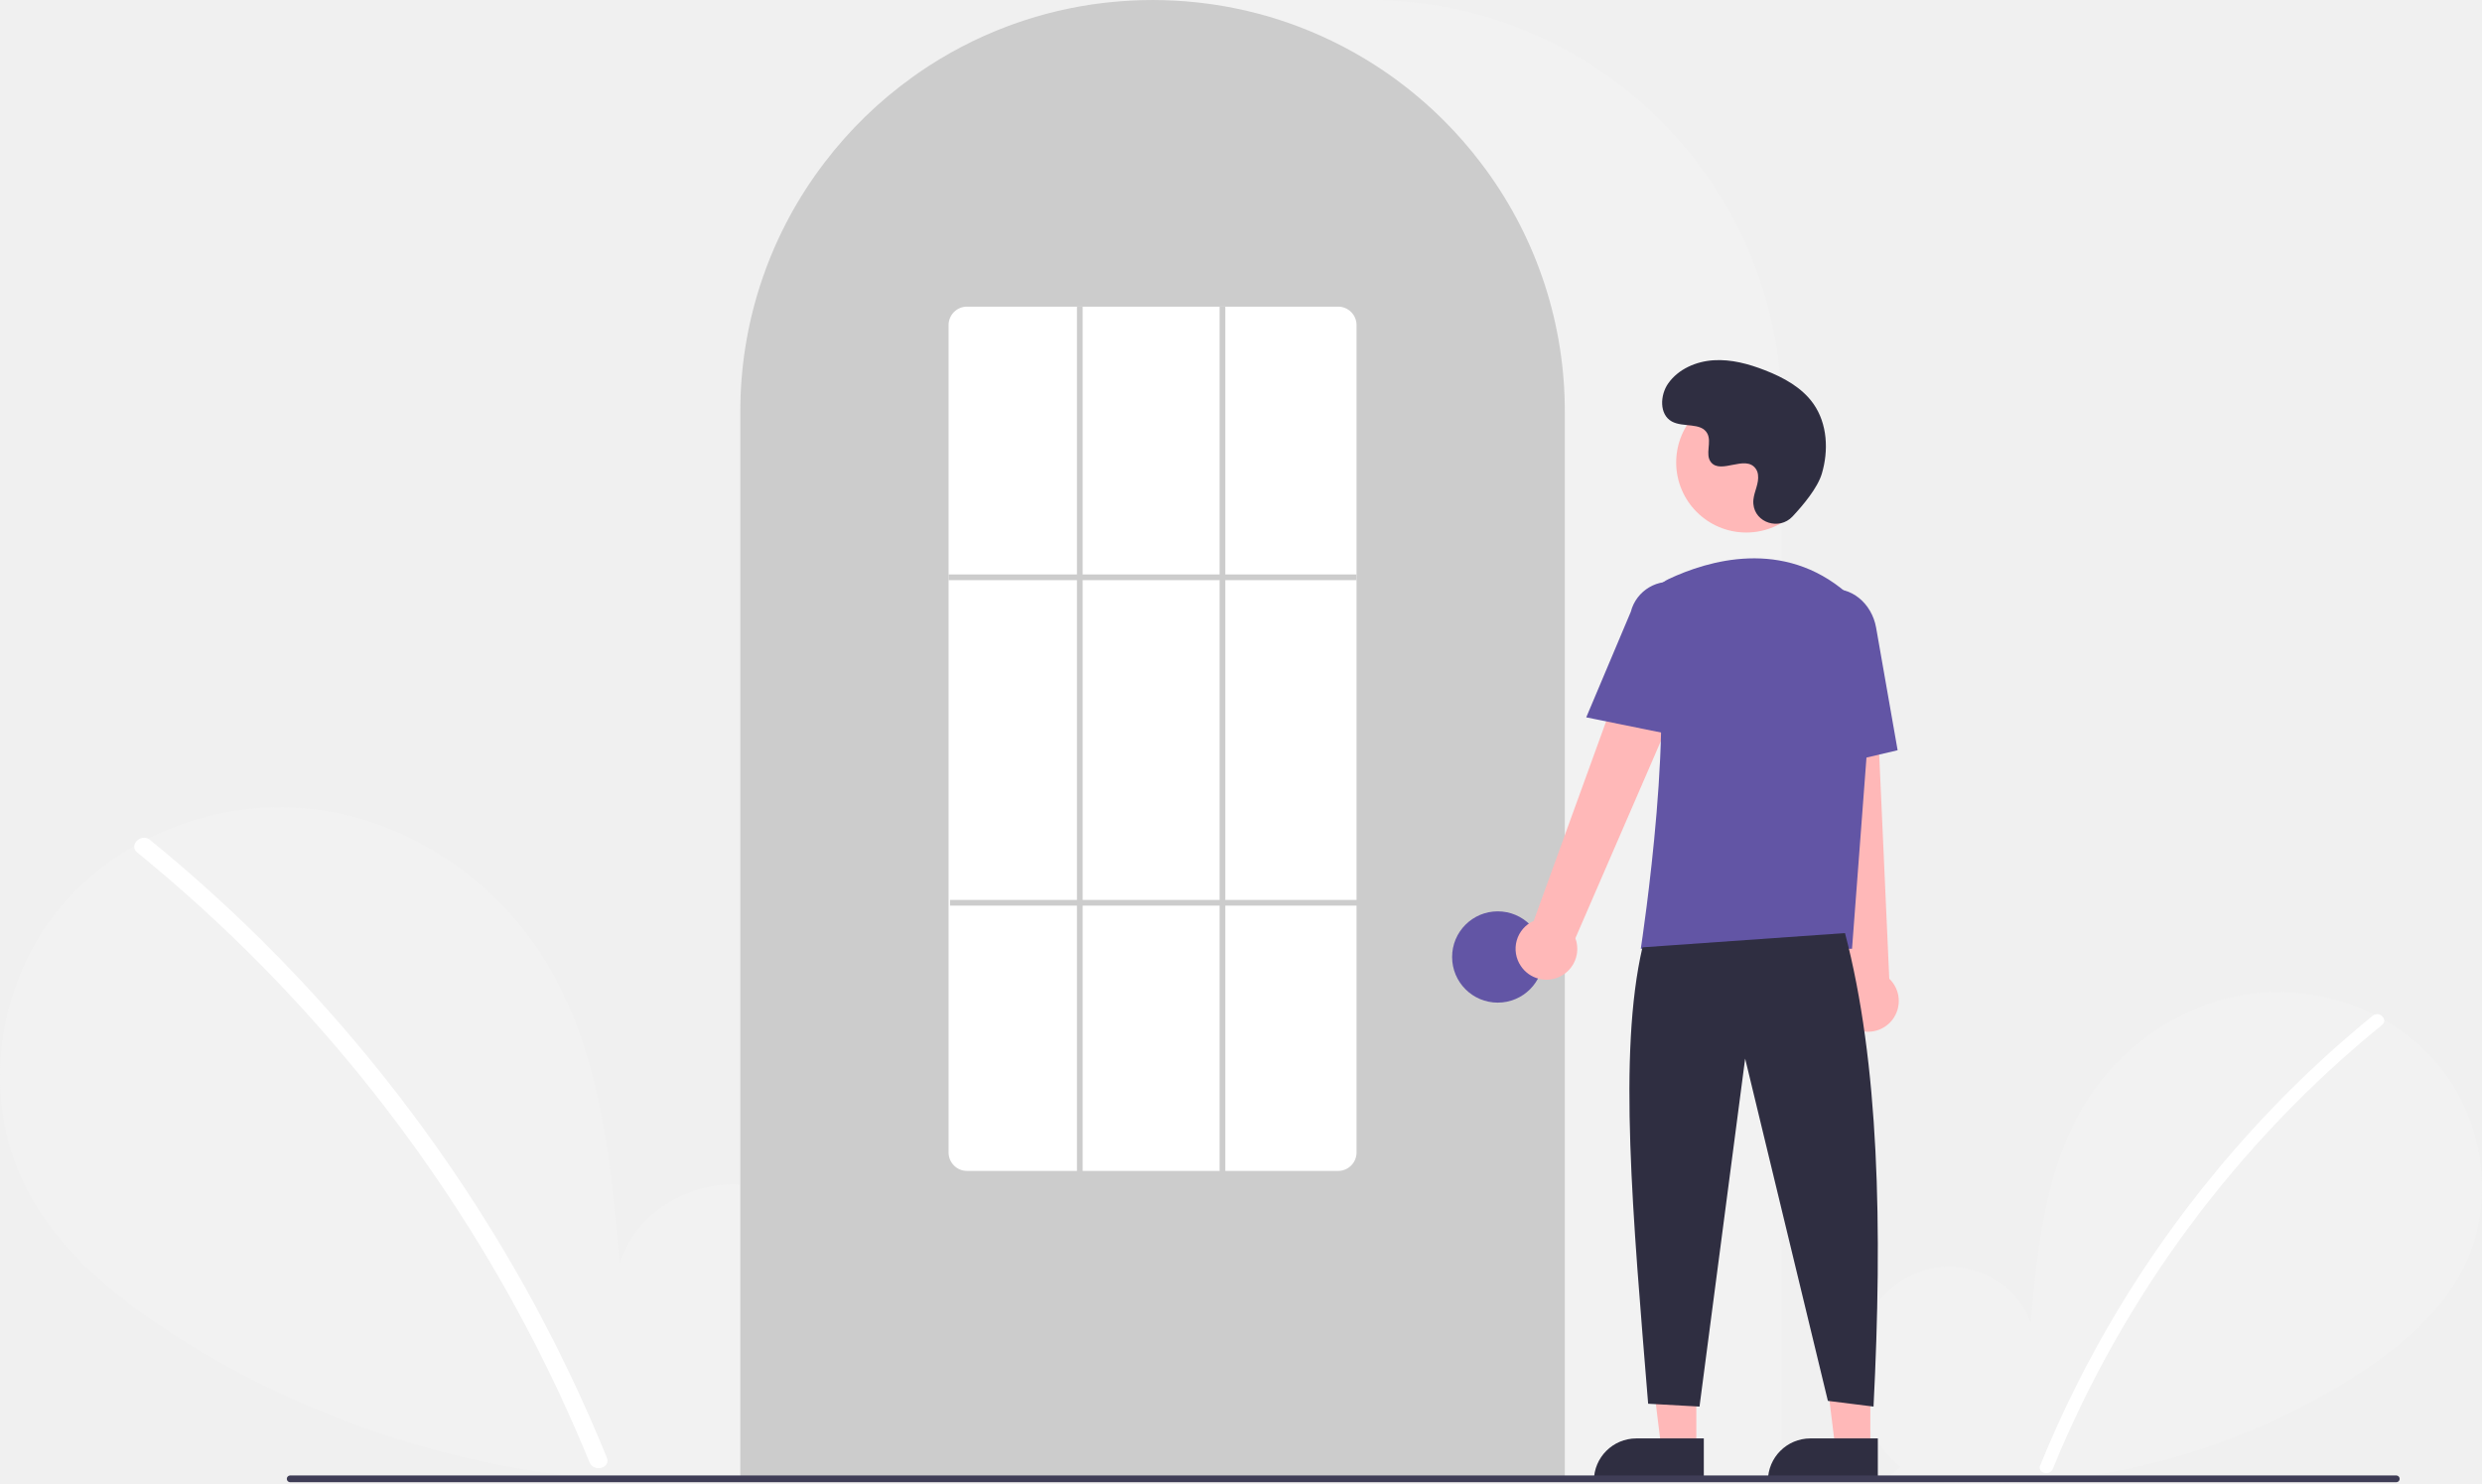
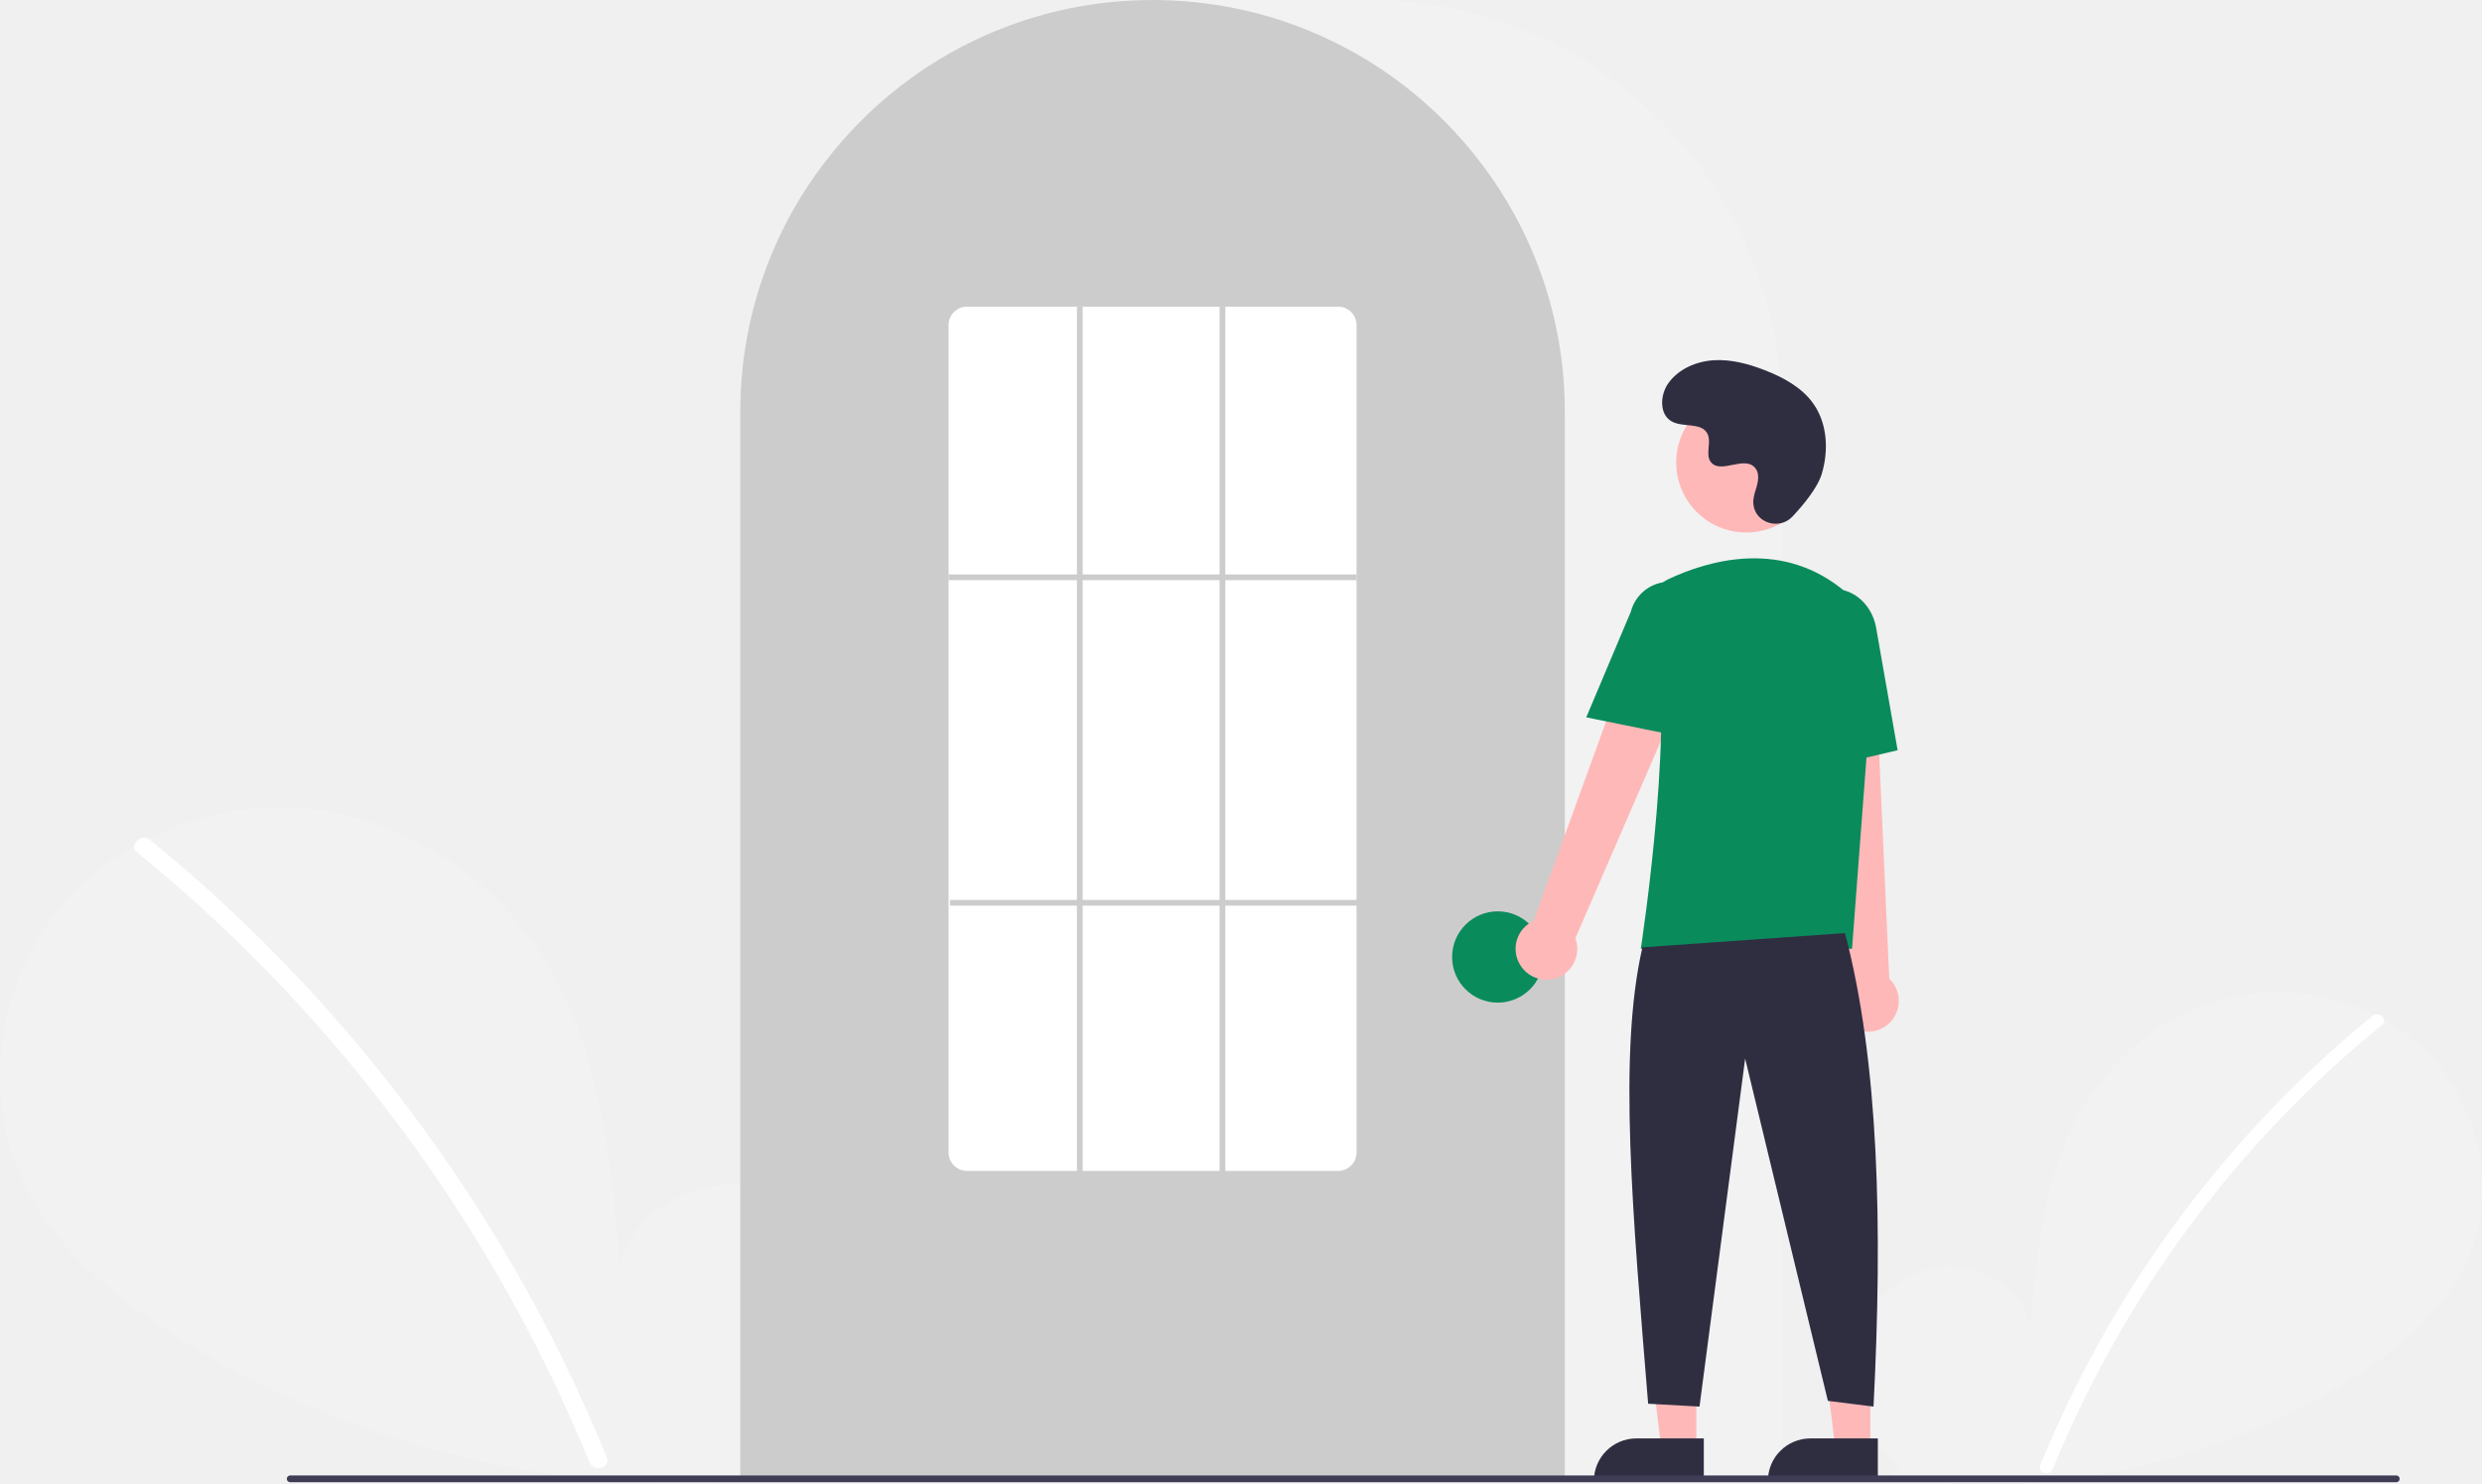
<svg xmlns="http://www.w3.org/2000/svg" data-name="Layer 1" width="870" height="520.139" viewBox="0 0 870 520.139">
  <path d="M831.092,704.187c-11.138-9.412-17.904-24.28-16.13-38.754s12.764-27.78,27.018-30.854,30.504,5.435,34.834,19.359c2.383-26.846,5.129-54.818,19.402-77.68,12.924-20.701,35.309-35.514,59.569-38.164s49.803,7.359,64.933,26.507,18.835,46.985,8.238,68.969c-7.806,16.195-22.188,28.247-37.257,38.052a240.452,240.452,0,0,1-164.454,35.977Z" transform="translate(-165 -189.9307)" fill="#f2f2f2" />
  <path d="M996.728,546.01a393.414,393.414,0,0,0-54.826,54.442,394.561,394.561,0,0,0-61.752,103.194c-1.112,2.725,3.313,3.911,4.412,1.216A392.342,392.342,0,0,1,999.963,549.245c2.284-1.86-.97-5.08-3.236-3.236Z" transform="translate(-165 -189.9307)" fill="#fff" />
  <path d="M445.067,701.63c15.299-12.927,24.591-33.348,22.154-53.228s-17.531-38.156-37.11-42.377-41.897,7.464-47.844,26.59c-3.273-36.873-7.044-75.292-26.648-106.693-17.751-28.433-48.497-48.778-81.818-52.418s-68.404,10.107-89.185,36.407-25.869,64.535-11.315,94.729c10.722,22.243,30.475,38.797,51.172,52.264,66.03,42.965,147.939,60.884,225.877,49.415" transform="translate(-165 -189.9307)" fill="#f2f2f2" />
  <path d="M217.567,484.373a540.355,540.355,0,0,1,75.304,74.777A548.076,548.076,0,0,1,352.257,647.04a545.835,545.835,0,0,1,25.43,53.846c1.527,3.743-4.55,5.372-6.06,1.671a536.36,536.36,0,0,0-49.009-92.727A539.734,539.734,0,0,0,256.889,528.632a538.441,538.441,0,0,0-43.766-39.815c-3.138-2.555,1.332-6.978,4.444-4.444Z" transform="translate(-165 -189.9307)" fill="#fff" />
  <path d="M789.5,708.931h-365v-374.5c0-79.678,64.822-144.5,144.5-144.5h76c79.677,0,144.5,64.822,144.5,144.5Z" transform="translate(-165 -189.9307)" fill="#f2f2f2" />
  <path d="M713.5,708.931h-289v-374.5a143.382,143.382,0,0,1,27.596-84.944c.664-.905,1.326-1.798,2.009-2.681a144.466,144.466,0,0,1,30.754-29.851c.66-.48,1.322-.952,1.994-1.423a144.16,144.16,0,0,1,31.472-16.459c.661-.25,1.334-.501,2.007-.742a144.02,144.02,0,0,1,31.108-7.336c.658-.09,1.333-.16,2.008-.23a146.288,146.288,0,0,1,31.105,0c.673.07,1.349.141,2.014.231a143.995,143.995,0,0,1,31.1,7.335c.673.241,1.346.492,2.009.743a143.799,143.799,0,0,1,31.106,16.216c.672.461,1.344.933,2.006,1.405a145.987,145.987,0,0,1,18.384,15.564,144.305,144.305,0,0,1,12.724,14.551c.681.88,1.343,1.773,2.005,2.677A143.382,143.382,0,0,1,713.5,334.431Z" transform="translate(-165 -189.9307)" fill="#ccc" />
-   <circle cx="525" cy="335.5" r="16" fill="#6255a5" />
+   <circle cx="525" cy="335.5" r="16" fill="#0a8b5c" />
  <polygon points="594.599 507.783 582.339 507.783 576.506 460.495 594.601 460.496 594.599 507.783" fill="#ffb8b8" />
  <path d="M573.582,504.28h23.644a0,0,0,0,1,0,0v14.887a0,0,0,0,1,0,0H558.695a0,0,0,0,1,0,0v0a14.887,14.887,0,0,1,14.887-14.887Z" fill="#2f2e41" />
  <polygon points="655.599 507.783 643.339 507.783 637.506 460.495 655.601 460.496 655.599 507.783" fill="#ffb8b8" />
  <path d="M634.582,504.28h23.644a0,0,0,0,1,0,0v14.887a0,0,0,0,1,0,0H619.695a0,0,0,0,1,0,0v0a14.887,14.887,0,0,1,14.887-14.887Z" fill="#2f2e41" />
  <path d="M698.098,528.6a10.743,10.743,0,0,1,4.511-15.843l41.676-114.867L764.791,409.082,717.206,518.853a10.801,10.801,0,0,1-19.109,9.748Z" transform="translate(-165 -189.9307)" fill="#ffb8b8" />
  <path d="M814.336,550.184a10.743,10.743,0,0,1-2.893-16.217L798.533,412.458l23.338,1.066L827.236,533.045a10.801,10.801,0,0,1-12.9,17.139Z" transform="translate(-165 -189.9307)" fill="#ffb8b8" />
  <circle cx="612.106" cy="162.123" r="24.561" fill="#ffb8b8" />
-   <path d="M814.18,522.549H740.133l.089-.576c.133-.861,13.197-86.439,3.562-114.436a11.813,11.813,0,0,1,6.069-14.584h0c13.772-6.485,40.208-14.471,62.52,4.909a28.234,28.234,0,0,1,9.459,23.396Z" transform="translate(-165 -189.9307)" fill="#6255a5" />
-   <path d="M754.354,448.181,721.018,441.418l15.626-37.03a13.997,13.997,0,0,1,27.106,6.998Z" transform="translate(-165 -189.9307)" fill="#6255a5" />
-   <path d="M797.05,460.739l-2.004-45.941c-1.52-8.636,3.424-16.8,11.027-18.135,7.605-1.33,15.032,4.66,16.558,13.36l7.533,42.928Z" transform="translate(-165 -189.9307)" fill="#6255a5" />
+   <path d="M814.18,522.549H740.133l.089-.576c.133-.861,13.197-86.439,3.562-114.436a11.813,11.813,0,0,1,6.069-14.584h0c13.772-6.485,40.208-14.471,62.52,4.909a28.234,28.234,0,0,1,9.459,23.396Z" transform="translate(-165 -189.9307)" fill="#0a8b5c" />
+   <path d="M754.354,448.181,721.018,441.418l15.626-37.03a13.997,13.997,0,0,1,27.106,6.998Z" transform="translate(-165 -189.9307)" fill="#0a8b5c" />
+   <path d="M797.05,460.739l-2.004-45.941c-1.52-8.636,3.424-16.8,11.027-18.135,7.605-1.33,15.032,4.66,16.558,13.36l7.533,42.928Z" transform="translate(-165 -189.9307)" fill="#0a8b5c" />
  <path d="M811.716,517.049c11.915,45.377,13.214,103.069,10,166l-16-2-29-120-16,122-18-1c-5.377-66.03-10.613-122.715-2-160Z" transform="translate(-165 -189.9307)" fill="#2f2e41" />
  <path d="M793.289,371.035c-4.582,4.881-13.091,2.261-13.688-4.407a8.055,8.055,0,0,1,.01-1.556c.308-2.954,2.015-5.635,1.606-8.754a4.59,4.59,0,0,0-.84-2.149c-3.651-4.889-12.222,2.187-15.668-2.239-2.113-2.714.371-6.987-1.251-10.021-2.14-4.004-8.479-2.029-12.454-4.221-4.423-2.439-4.158-9.225-1.247-13.353,3.551-5.034,9.776-7.72,15.923-8.107s12.253,1.275,17.992,3.511c6.521,2.541,12.988,6.054,17.001,11.788,4.88,6.973,5.35,16.348,2.909,24.502C802.098,360.99,797.031,367.049,793.289,371.035Z" transform="translate(-165 -189.9307)" fill="#2f2e41" />
  <path d="M1004.982,709.574h-738.294a1.191,1.191,0,0,1,0-2.381h738.294a1.191,1.191,0,0,1,0,2.381Z" transform="translate(-165 -189.9307)" fill="#3f3d56" />
  <path d="M634,600.431H504a6.465,6.465,0,0,1-6.5-6.415V303.846a6.465,6.465,0,0,1,6.5-6.415H634a6.465,6.465,0,0,1,6.5,6.415V594.015A6.465,6.465,0,0,1,634,600.431Z" transform="translate(-165 -189.9307)" fill="#fff" />
  <rect x="332.5" y="201.39" width="143" height="2" fill="#ccc" />
  <rect x="333" y="315.5" width="143" height="2" fill="#ccc" />
  <rect x="377.5" y="107.5" width="2" height="304" fill="#ccc" />
  <rect x="427.5" y="107.5" width="2" height="304" fill="#ccc" />
</svg>
